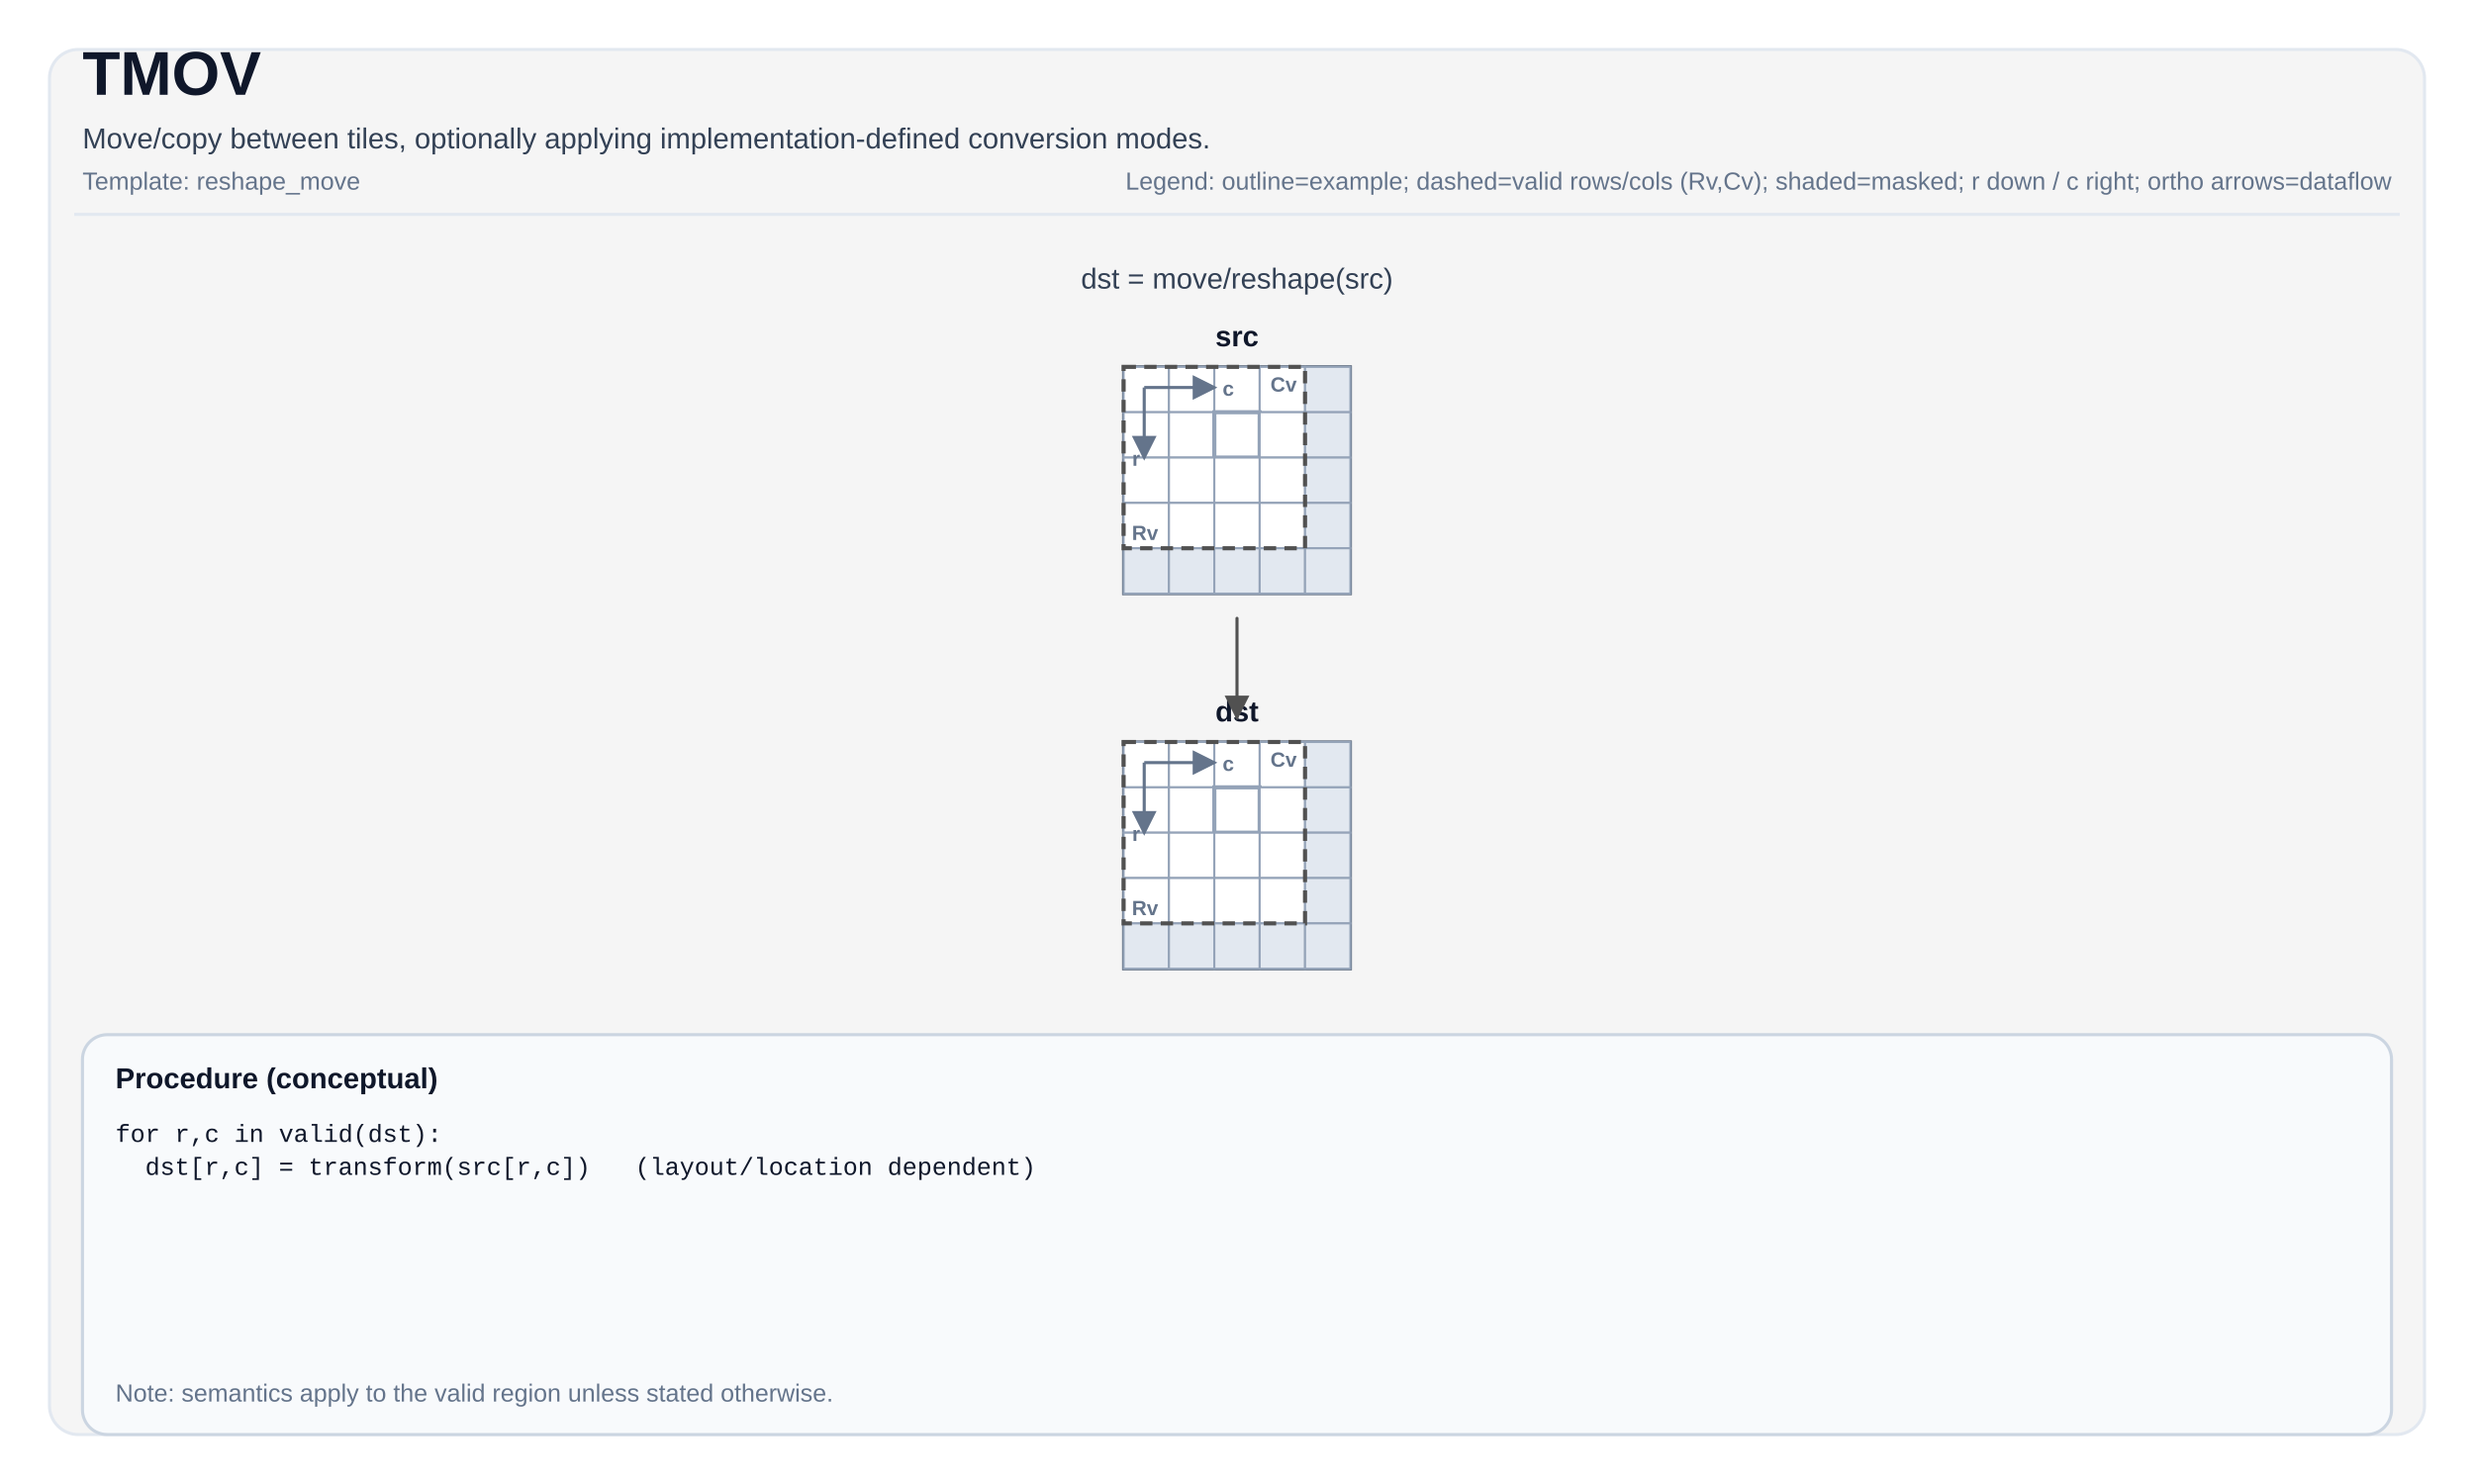
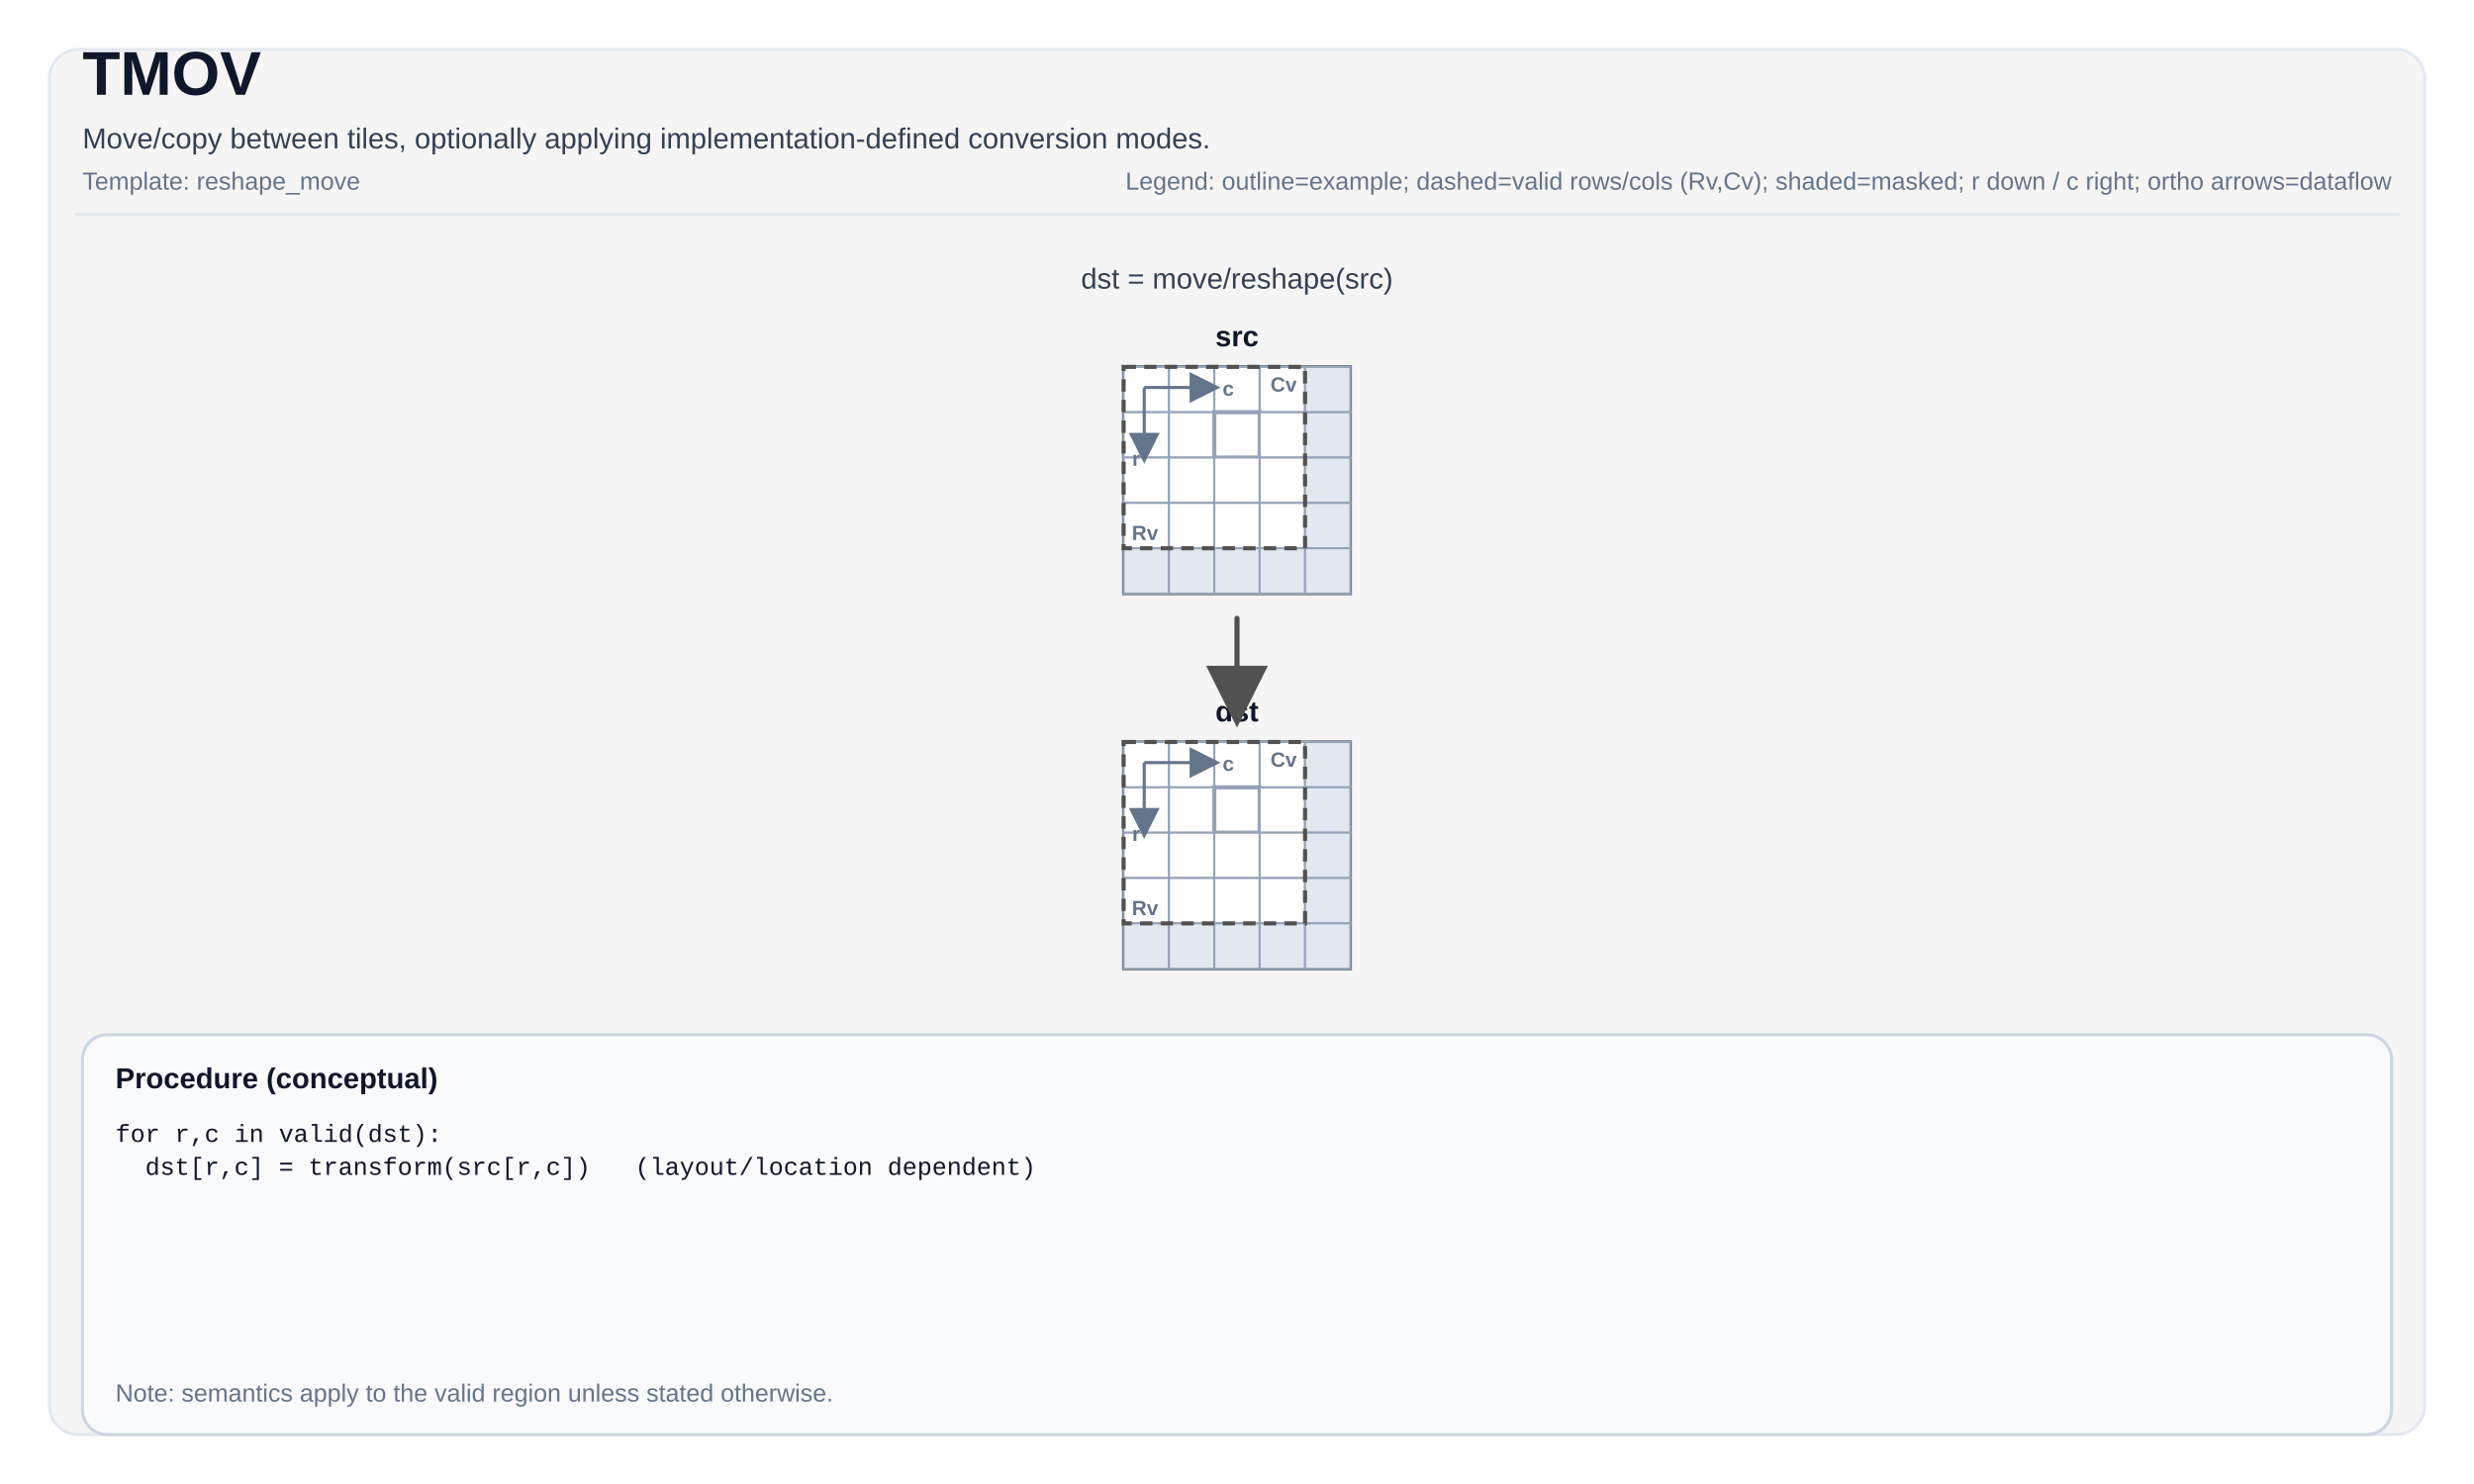
<svg xmlns="http://www.w3.org/2000/svg" width="1200" height="720" viewBox="0 0 1200 720" role="img" aria-label="TMOV tile operation diagram">
  <defs>
-     <marker id="arrow" markerWidth="8" markerHeight="8" refX="7" refY="4" orient="auto">
-       <path d="M0,0 L0,8 L8,4 z" fill="#515151" />
+     <marker id="arrow" markerWidth="12" markerHeight="12" refX="10" refY="6" orient="auto">
+       <path d="M0,0 L0,12 L12,6 z" fill="#515151" />
    </marker>
-     <marker id="axisArrow" markerWidth="8" markerHeight="8" refX="7" refY="4" orient="auto">
-       <path d="M0,0 L0,8 L8,4 z" fill="#64748b" />
+     <marker id="axisArrow" markerWidth="10" markerHeight="10" refX="8" refY="5" orient="auto">
+       <path d="M0,0 L0,10 L10,5 z" fill="#64748b" />
    </marker>
  </defs>
  <style>
svg { font-family: Arial, Helvetica, sans-serif; }
.title { font-size: 30px; font-weight: 700; fill: #0f172a; }
.subtitle { font-size: 14px; fill: #334155; }
.meta { font-size: 12px; fill: #64748b; }
.frame { fill: white; }
.panel { fill: #F5F5F5; stroke: #e2e8f0; stroke-width: 1.5; rx: 14; }
.tileLabel { font-size: 14px; font-weight: 700; fill: #0f172a; }
.tileBorder { fill: none; stroke: #475569; stroke-width: 1.5; }
.cell { fill: #ffffff; stroke: #94a3b8; stroke-width: 1; }
.cellMasked { fill: #e2e8f0; }
.cellHL { stroke-width: 2; }
.cellText { font-family: ui-monospace, SFMono-Regular, Menlo, Monaco, Consolas, 'Liberation Mono', 'Courier New', monospace; font-size: 10px; fill: #0f172a; }
- .arrow { stroke-width: 1.5; fill: none; stroke-linejoin: round; stroke-linecap: round; }
+ .arrow { stroke-width: 2.5; fill: none; stroke-linejoin: round; stroke-linecap: round; }
.axisLine { stroke: #64748b; stroke-width: 1.5; fill: none; }
.axisText { font-size: 10px; fill: #64748b; font-weight: 700; }
.opCircle { fill: #ffffff; stroke-width: 2; }
.opRect { fill: #ffffff; stroke-width: 2; }
.opText { font-size: 10px; font-weight: 800; fill: #0f172a; }
.procBox { fill: #f8fafc; stroke: #cbd5e1; stroke-width: 1.5; rx: 12; }
.procTitle { font-size: 14px; font-weight: 700; fill: #0f172a; }
.procText { font-family: ui-monospace, SFMono-Regular, Menlo, Monaco, Consolas, 'Liberation Mono', 'Courier New', monospace; font-size: 12px; fill: #0f172a; }
.smallLabel { font-size: 12px; fill: #334155; }
.scalarBox { fill: #ffffff; stroke: #cbd5e1; stroke-width: 1.5; }
.scalarValue { font-size: 16px; font-weight: 700; }
.validBox { fill: none; stroke-width: 2; stroke-dasharray: 6 4; }
</style>
  <rect x="0" y="0" width="1200" height="720" class="frame" />
  <rect x="24" y="24" width="1152" height="672" class="panel" />
  <text x="40" y="46" class="title">TMOV</text>
  <text x="40" y="72" class="subtitle">Move/copy between tiles, optionally applying implementation-defined conversion modes.</text>
  <text x="40" y="92" class="meta">Template: reshape_move</text>
  <text x="1160" y="92" class="meta" text-anchor="end">Legend: outline=example; dashed=valid rows/cols (Rv,Cv); shaded=masked; r down / c right; ortho arrows=dataflow</text>
  <line x1="36" y1="104" x2="1164" y2="104" stroke="#e2e8f0" stroke-width="1.5" />
  <text x="600" y="140" class="subtitle" text-anchor="middle" fill="#515151">dst = move/reshape(src)</text>
  <text x="600" y="168" class="tileLabel" text-anchor="middle">src</text>
  <rect x="545" y="178" width="110" height="110" class="tileBorder" />
  <rect x="545" y="178" width="22" height="22" class="cell" />
  <rect x="567" y="178" width="22" height="22" class="cell" />
  <rect x="589" y="178" width="22" height="22" class="cell" />
  <rect x="611" y="178" width="22" height="22" class="cell" />
  <rect x="633" y="178" width="22" height="22" class="cell cellMasked" />
  <rect x="545" y="200" width="22" height="22" class="cell" />
  <rect x="567" y="200" width="22" height="22" class="cell" />
  <rect x="589" y="200" width="22" height="22" class="cell cellHL" stroke="#515151" />
  <rect x="611" y="200" width="22" height="22" class="cell" />
  <rect x="633" y="200" width="22" height="22" class="cell cellMasked" />
  <rect x="545" y="222" width="22" height="22" class="cell" />
  <rect x="567" y="222" width="22" height="22" class="cell" />
  <rect x="589" y="222" width="22" height="22" class="cell" />
  <rect x="611" y="222" width="22" height="22" class="cell" />
  <rect x="633" y="222" width="22" height="22" class="cell cellMasked" />
  <rect x="545" y="244" width="22" height="22" class="cell" />
  <rect x="567" y="244" width="22" height="22" class="cell" />
  <rect x="589" y="244" width="22" height="22" class="cell" />
  <rect x="611" y="244" width="22" height="22" class="cell" />
  <rect x="633" y="244" width="22" height="22" class="cell cellMasked" />
  <rect x="545" y="266" width="22" height="22" class="cell cellMasked" />
  <rect x="567" y="266" width="22" height="22" class="cell cellMasked" />
  <rect x="589" y="266" width="22" height="22" class="cell cellMasked" />
  <rect x="611" y="266" width="22" height="22" class="cell cellMasked" />
  <rect x="633" y="266" width="22" height="22" class="cell cellMasked" />
  <rect x="545" y="178" width="88" height="88" class="validBox" stroke="#515151" />
  <text x="549" y="262" class="axisText">Rv</text>
  <text x="629" y="190" class="axisText" text-anchor="end">Cv</text>
  <path d="M 555 188 L 589 188" class="axisLine" marker-end="url(#axisArrow)" />
  <path d="M 555 188 L 555 222" class="axisLine" marker-end="url(#axisArrow)" />
  <text x="593" y="192" class="axisText">c</text>
  <text x="553" y="226" class="axisText" text-anchor="end">r</text>
  <text x="600" y="350" class="tileLabel" text-anchor="middle">dst</text>
  <rect x="545" y="360" width="110" height="110" class="tileBorder" />
  <rect x="545" y="360" width="22" height="22" class="cell" />
  <rect x="567" y="360" width="22" height="22" class="cell" />
  <rect x="589" y="360" width="22" height="22" class="cell" />
  <rect x="611" y="360" width="22" height="22" class="cell" />
  <rect x="633" y="360" width="22" height="22" class="cell cellMasked" />
  <rect x="545" y="382" width="22" height="22" class="cell" />
  <rect x="567" y="382" width="22" height="22" class="cell" />
  <rect x="589" y="382" width="22" height="22" class="cell cellHL" stroke="#515151" />
  <rect x="611" y="382" width="22" height="22" class="cell" />
  <rect x="633" y="382" width="22" height="22" class="cell cellMasked" />
  <rect x="545" y="404" width="22" height="22" class="cell" />
  <rect x="567" y="404" width="22" height="22" class="cell" />
  <rect x="589" y="404" width="22" height="22" class="cell" />
  <rect x="611" y="404" width="22" height="22" class="cell" />
  <rect x="633" y="404" width="22" height="22" class="cell cellMasked" />
  <rect x="545" y="426" width="22" height="22" class="cell" />
  <rect x="567" y="426" width="22" height="22" class="cell" />
  <rect x="589" y="426" width="22" height="22" class="cell" />
  <rect x="611" y="426" width="22" height="22" class="cell" />
  <rect x="633" y="426" width="22" height="22" class="cell cellMasked" />
  <rect x="545" y="448" width="22" height="22" class="cell cellMasked" />
  <rect x="567" y="448" width="22" height="22" class="cell cellMasked" />
  <rect x="589" y="448" width="22" height="22" class="cell cellMasked" />
  <rect x="611" y="448" width="22" height="22" class="cell cellMasked" />
  <rect x="633" y="448" width="22" height="22" class="cell cellMasked" />
  <rect x="545" y="360" width="88" height="88" class="validBox" stroke="#515151" />
  <text x="549" y="444" class="axisText">Rv</text>
  <text x="629" y="372" class="axisText" text-anchor="end">Cv</text>
  <path d="M 555 370 L 589 370" class="axisLine" marker-end="url(#axisArrow)" />
  <path d="M 555 370 L 555 404" class="axisLine" marker-end="url(#axisArrow)" />
  <text x="593" y="374" class="axisText">c</text>
  <text x="553" y="408" class="axisText" text-anchor="end">r</text>
-   <path d="M 600 300 L 600 348" class="arrow" stroke="#515151" marker-end="url(#arrow)" />
+   <path d="M 600 300 L 600 324 L 600 324 L 600 348" class="arrow" stroke="#515151" marker-end="url(#arrow)" />
  <rect x="40" y="502" width="1120" height="194" class="procBox" />
  <text x="56" y="528" class="procTitle">Procedure (conceptual)</text>
  <text x="56" y="554" class="procText" xml:space="preserve">
    <tspan x="56" dy="0">for r,c in valid(dst):</tspan>
    <tspan x="56" dy="16">  dst[r,c] = transform(src[r,c])   (layout/location dependent)</tspan>
  </text>
  <text x="56" y="680" class="meta">Note: semantics apply to the valid region unless stated otherwise.</text>
</svg>
